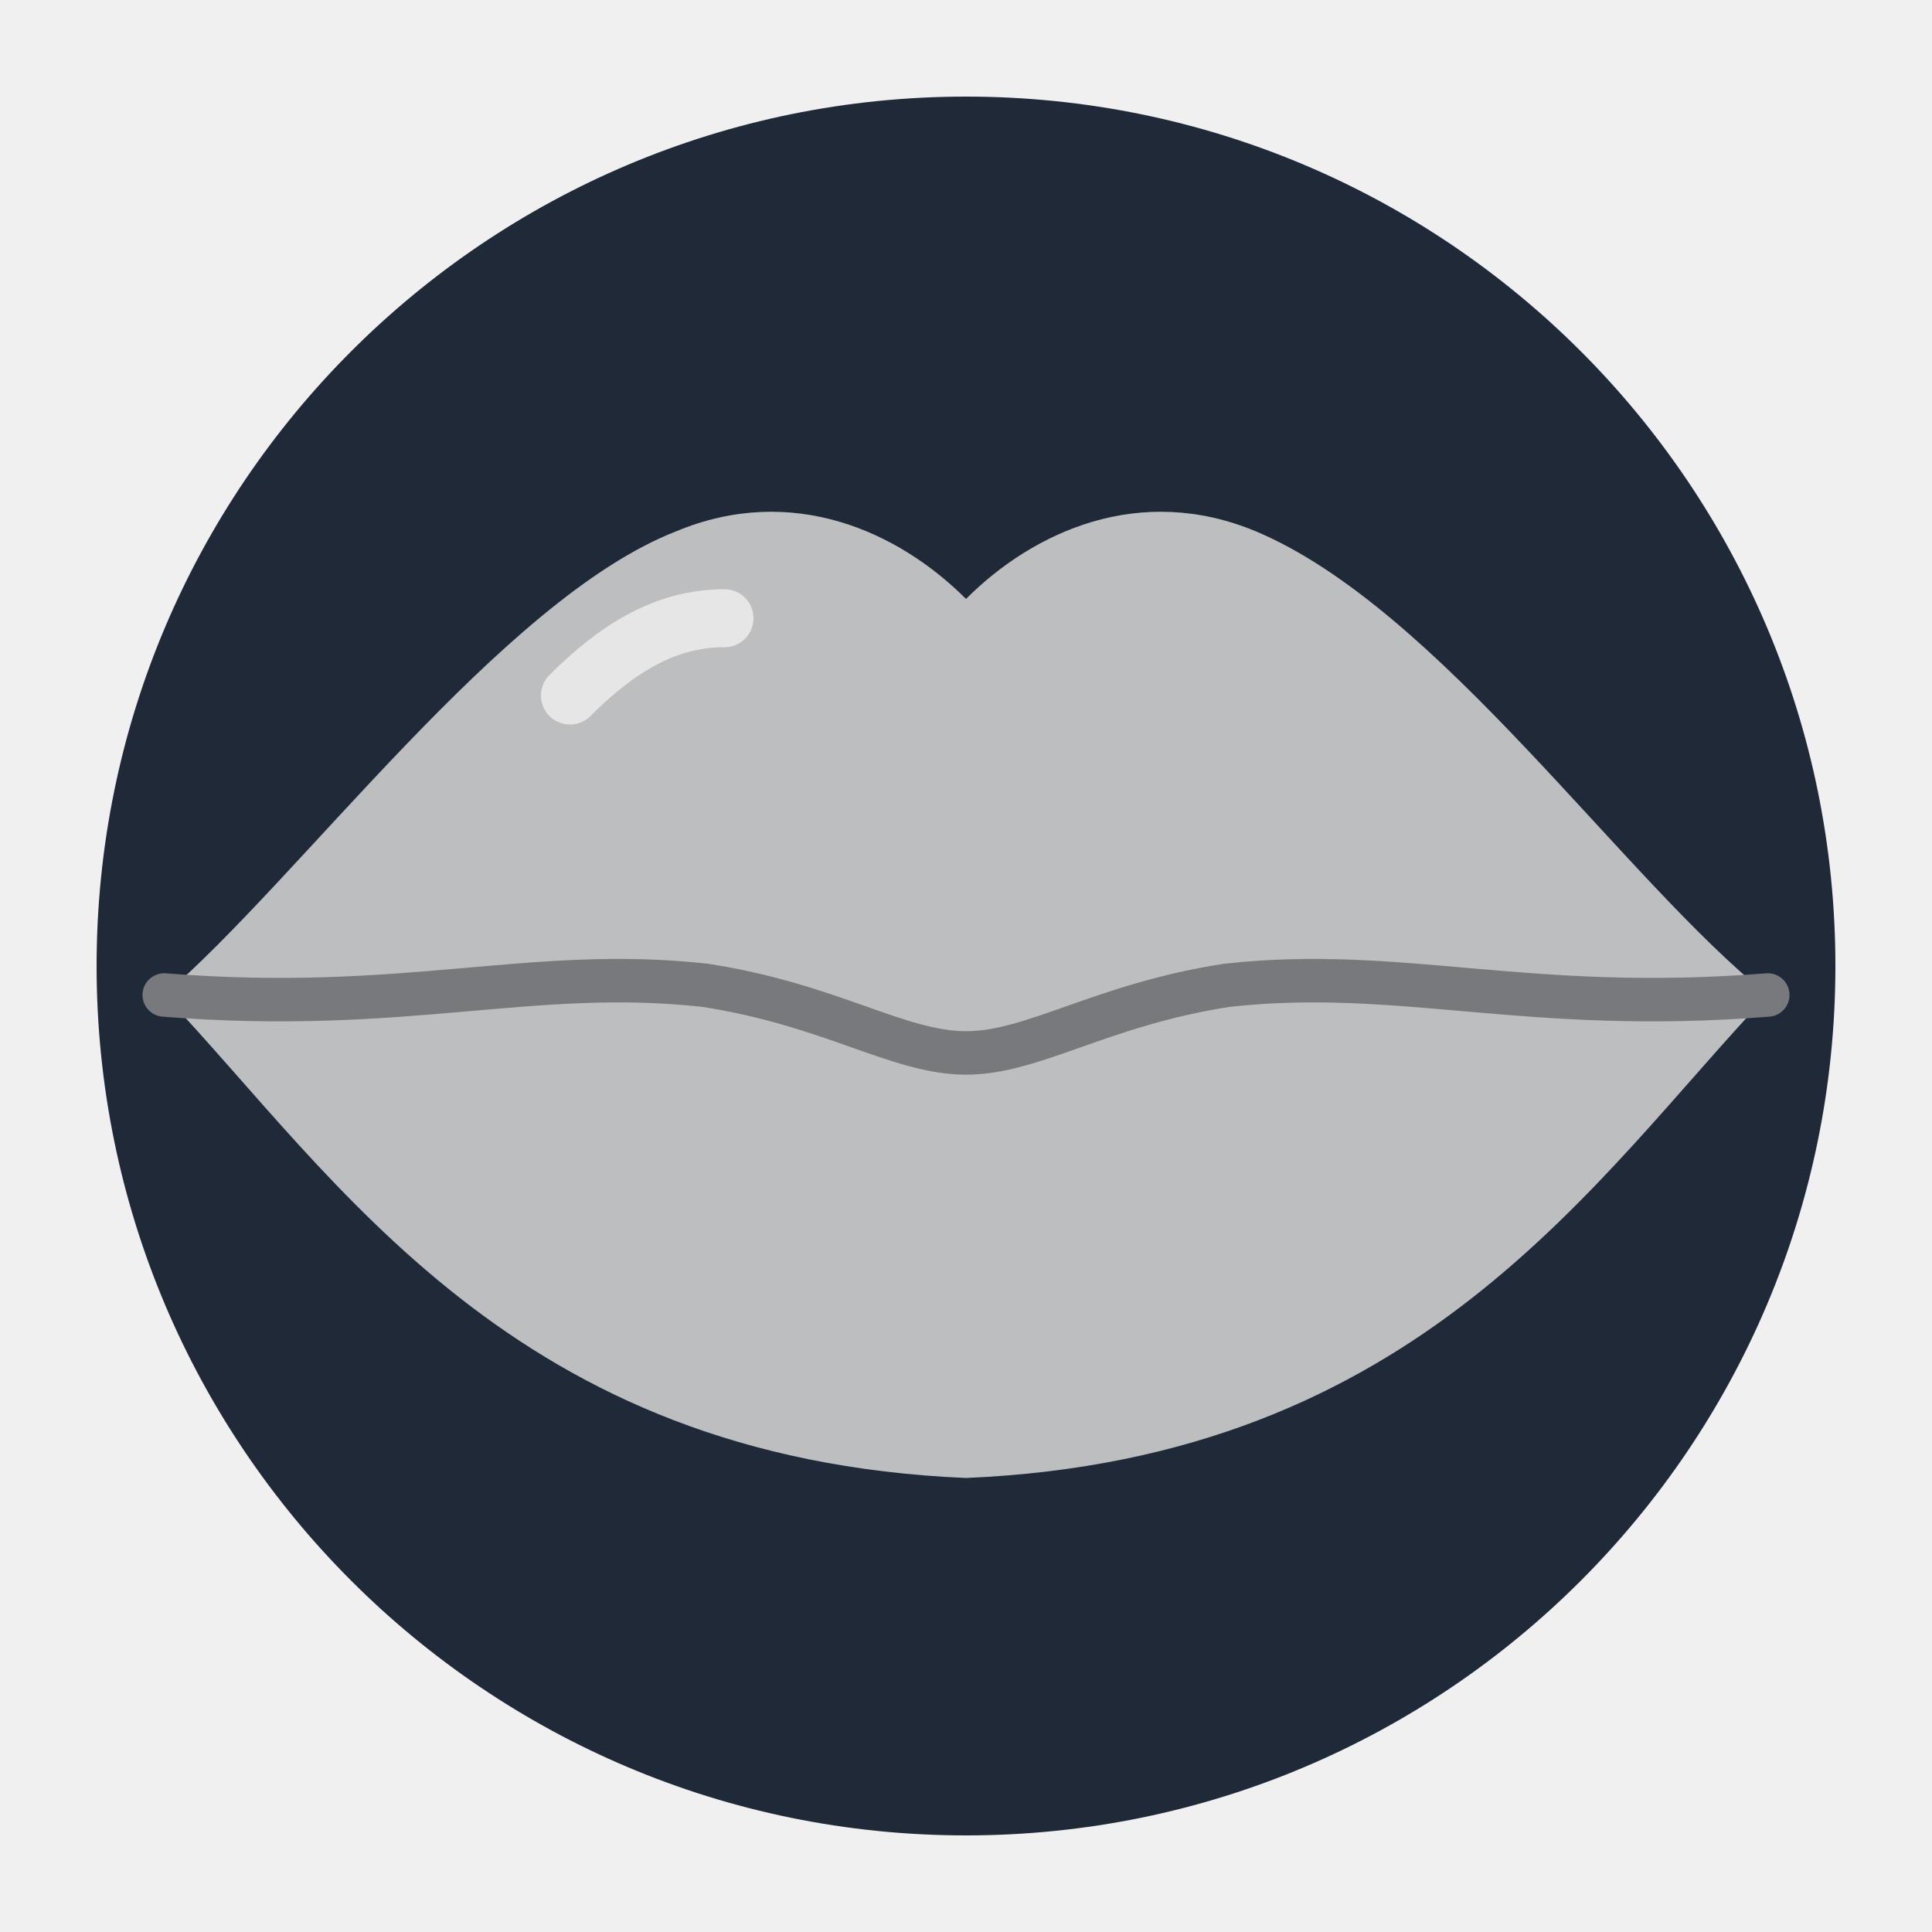
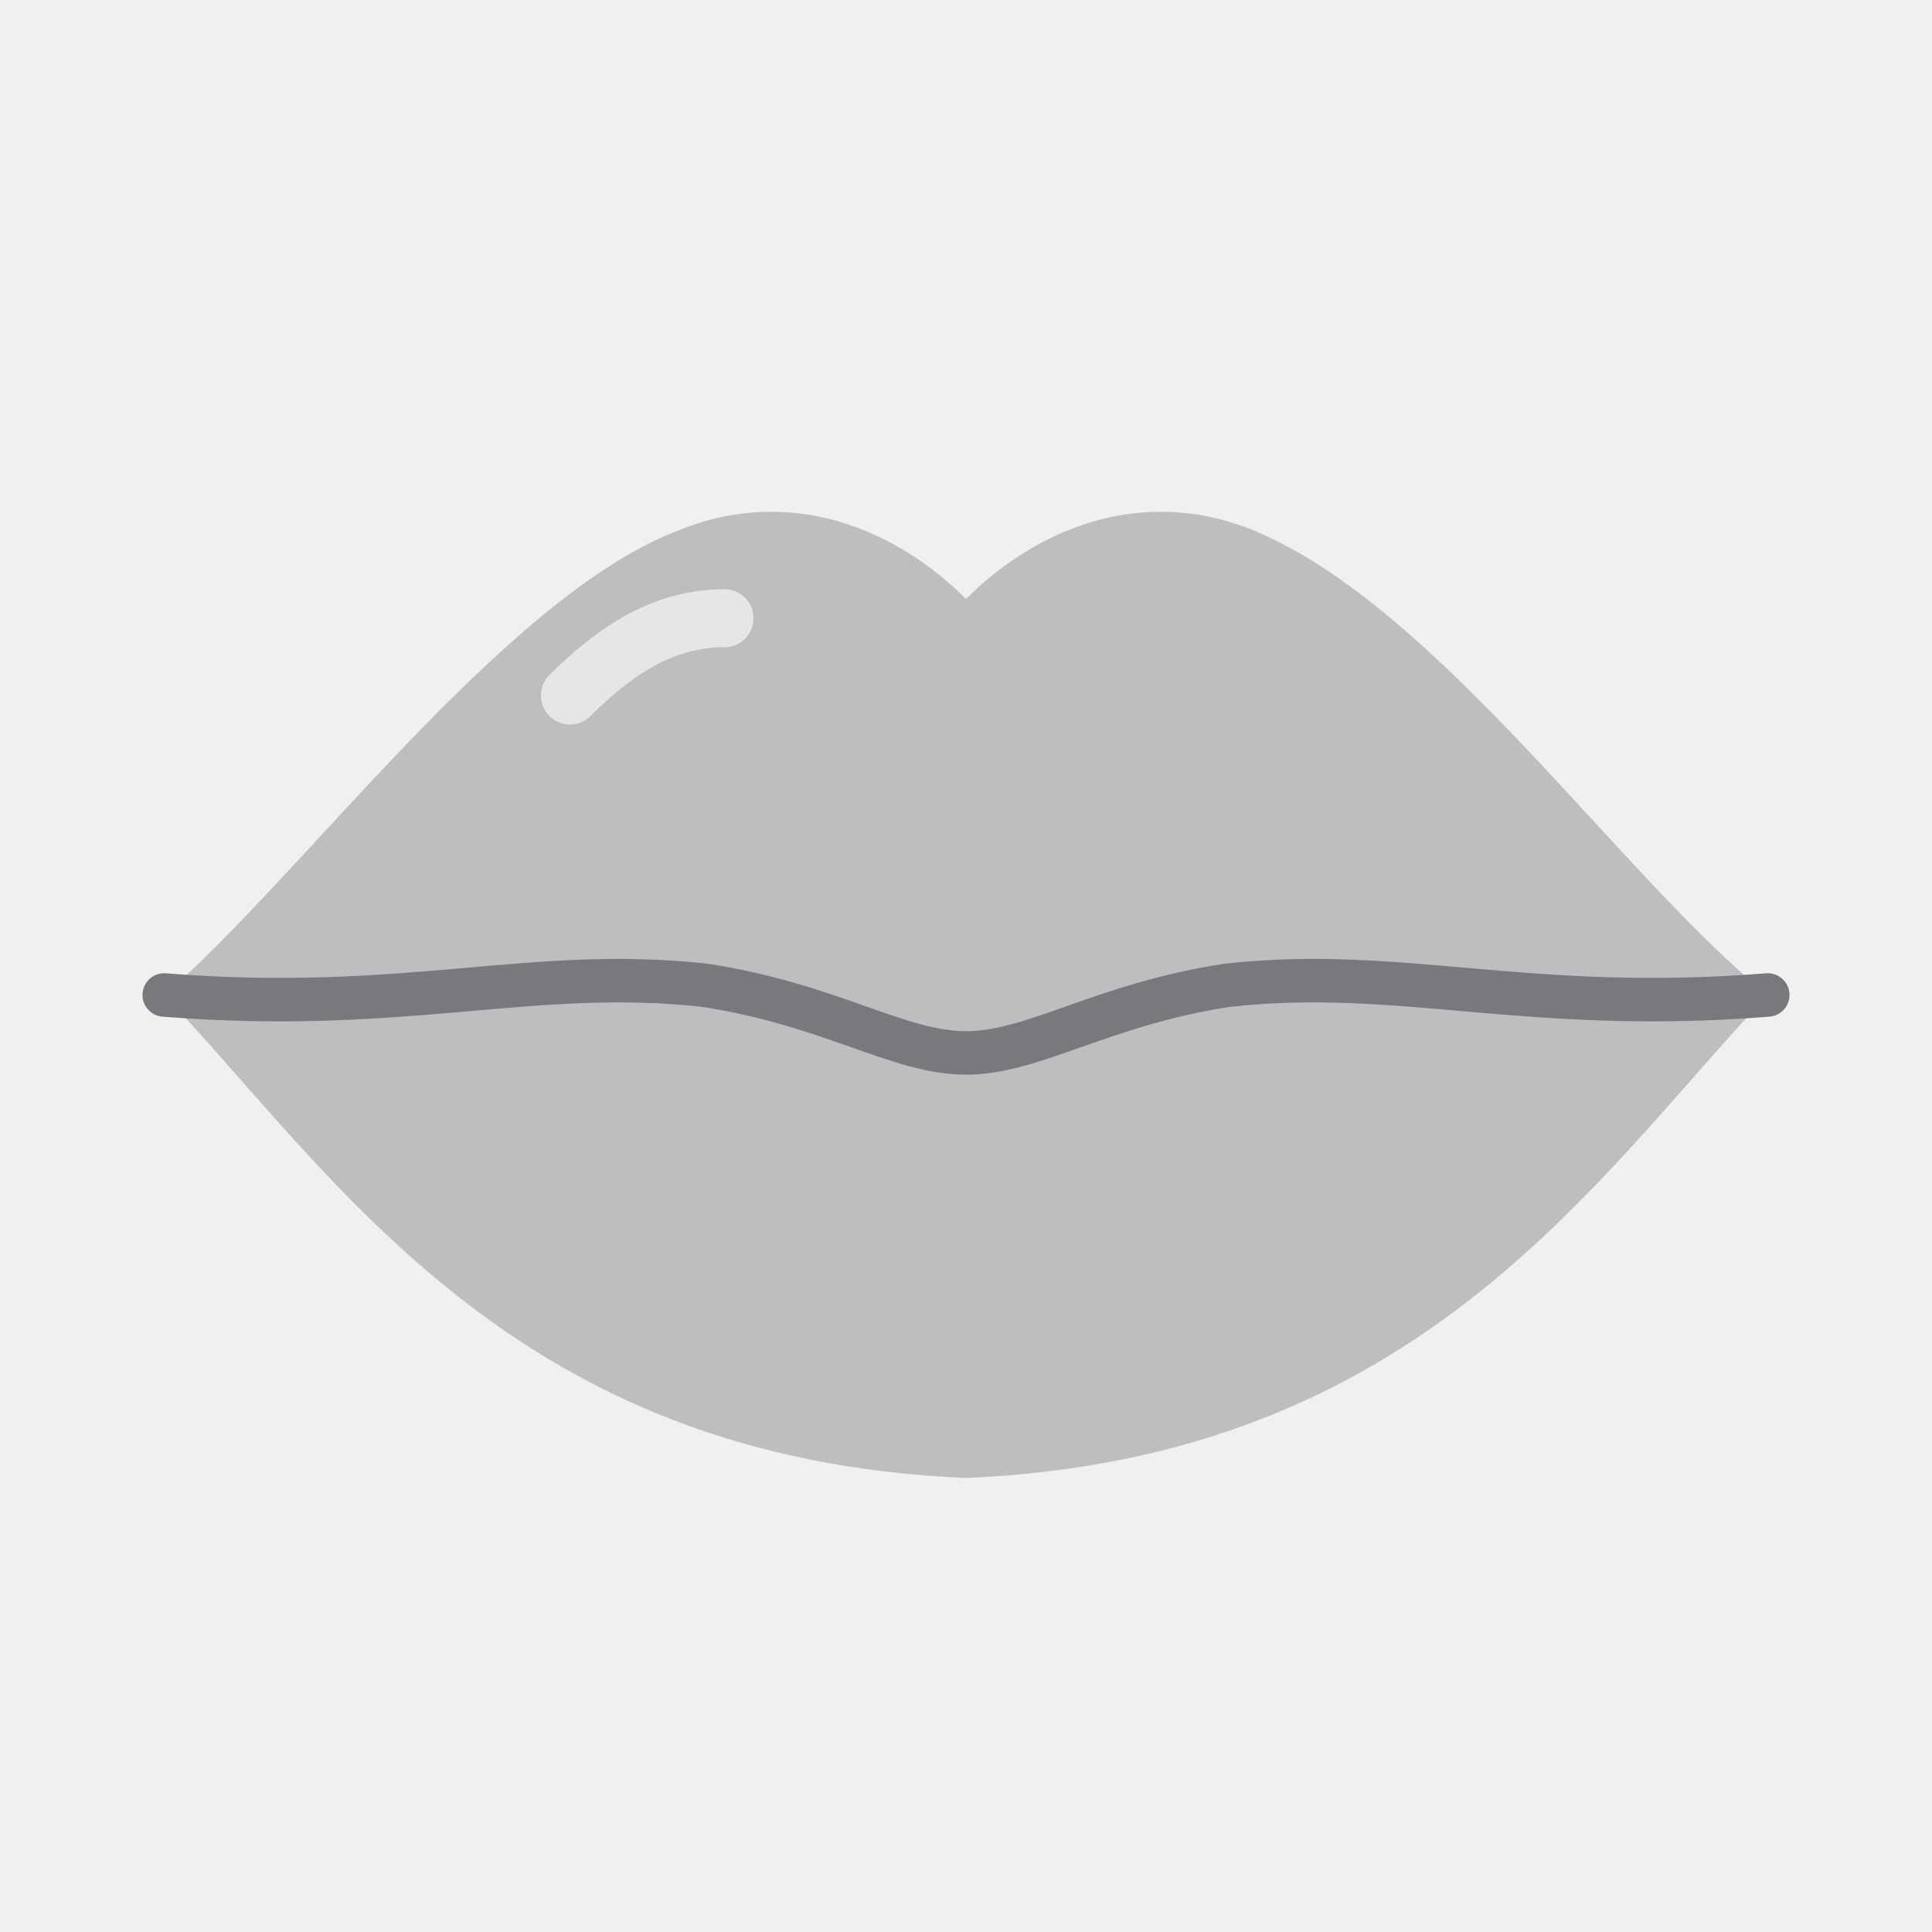
<svg xmlns="http://www.w3.org/2000/svg" width="200" height="200" viewBox="0 0 200 200" role="img" aria-labelledby="titre">
  <defs>
    <linearGradient id="bouche" x1="0" y1="0" x2="0" y2="1">
      <stop stop-color="#08080c" />
      <stop offset="1" stop-color="#4a0010" />
    </linearGradient>
  </defs>
-   <circle cx="100" cy="100" r="90" fill="#202937" />
  <path d="M 17 103 C 31 91 52 62 70 55 C 82 50 93 55 100 62 C 107 55 118 50 130 55 C 149 63 168 91 183 103 C 165 122 147 151 100 153 C 53 151 35 122 17 103 Z" fill="#bcbec0" />
  <path d="M 17 103 C 42 105 55 100 73 102 C 86 104 93 109 100 109 C 107 109 114 104 127 102 C 145 100 158 105 183 103" fill="none" stroke="#77797c" stroke-width="4.5" stroke-linecap="round" />
  <path d="M 59 72 C 64 67 69 64 75 64" fill="none" stroke="#fff" stroke-opacity=".62" stroke-width="6" stroke-linecap="round" />
</svg>
